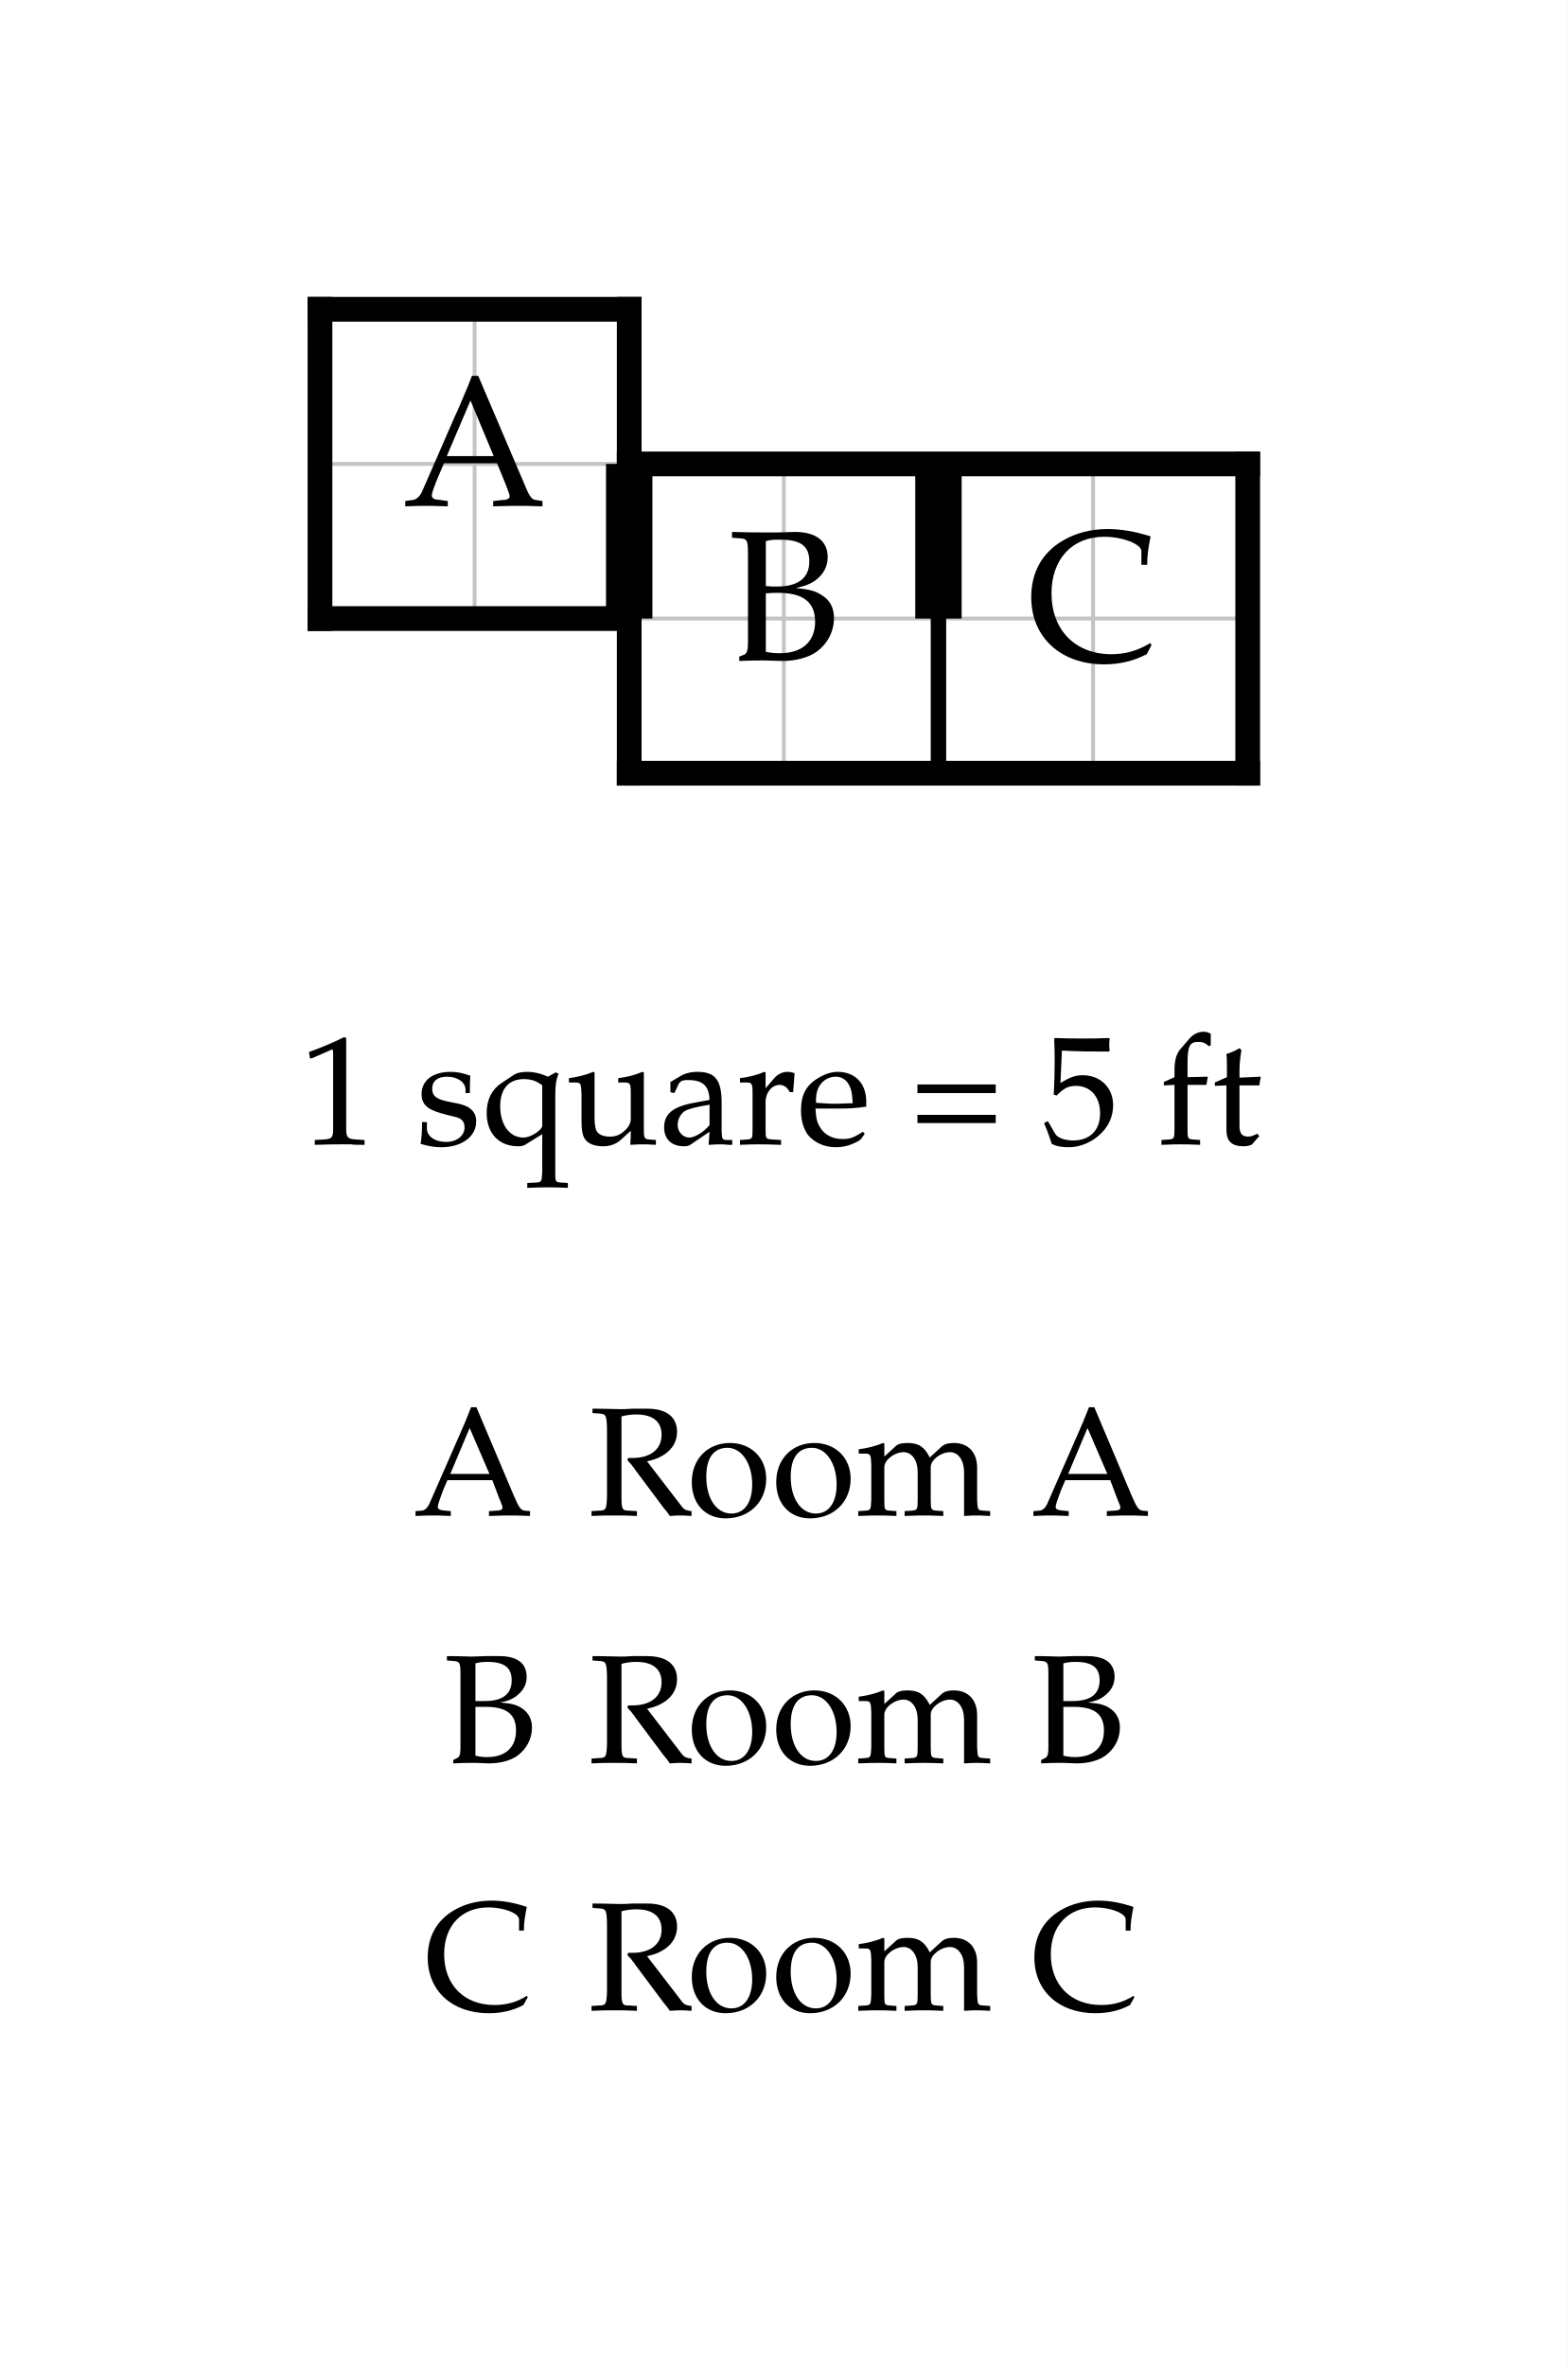
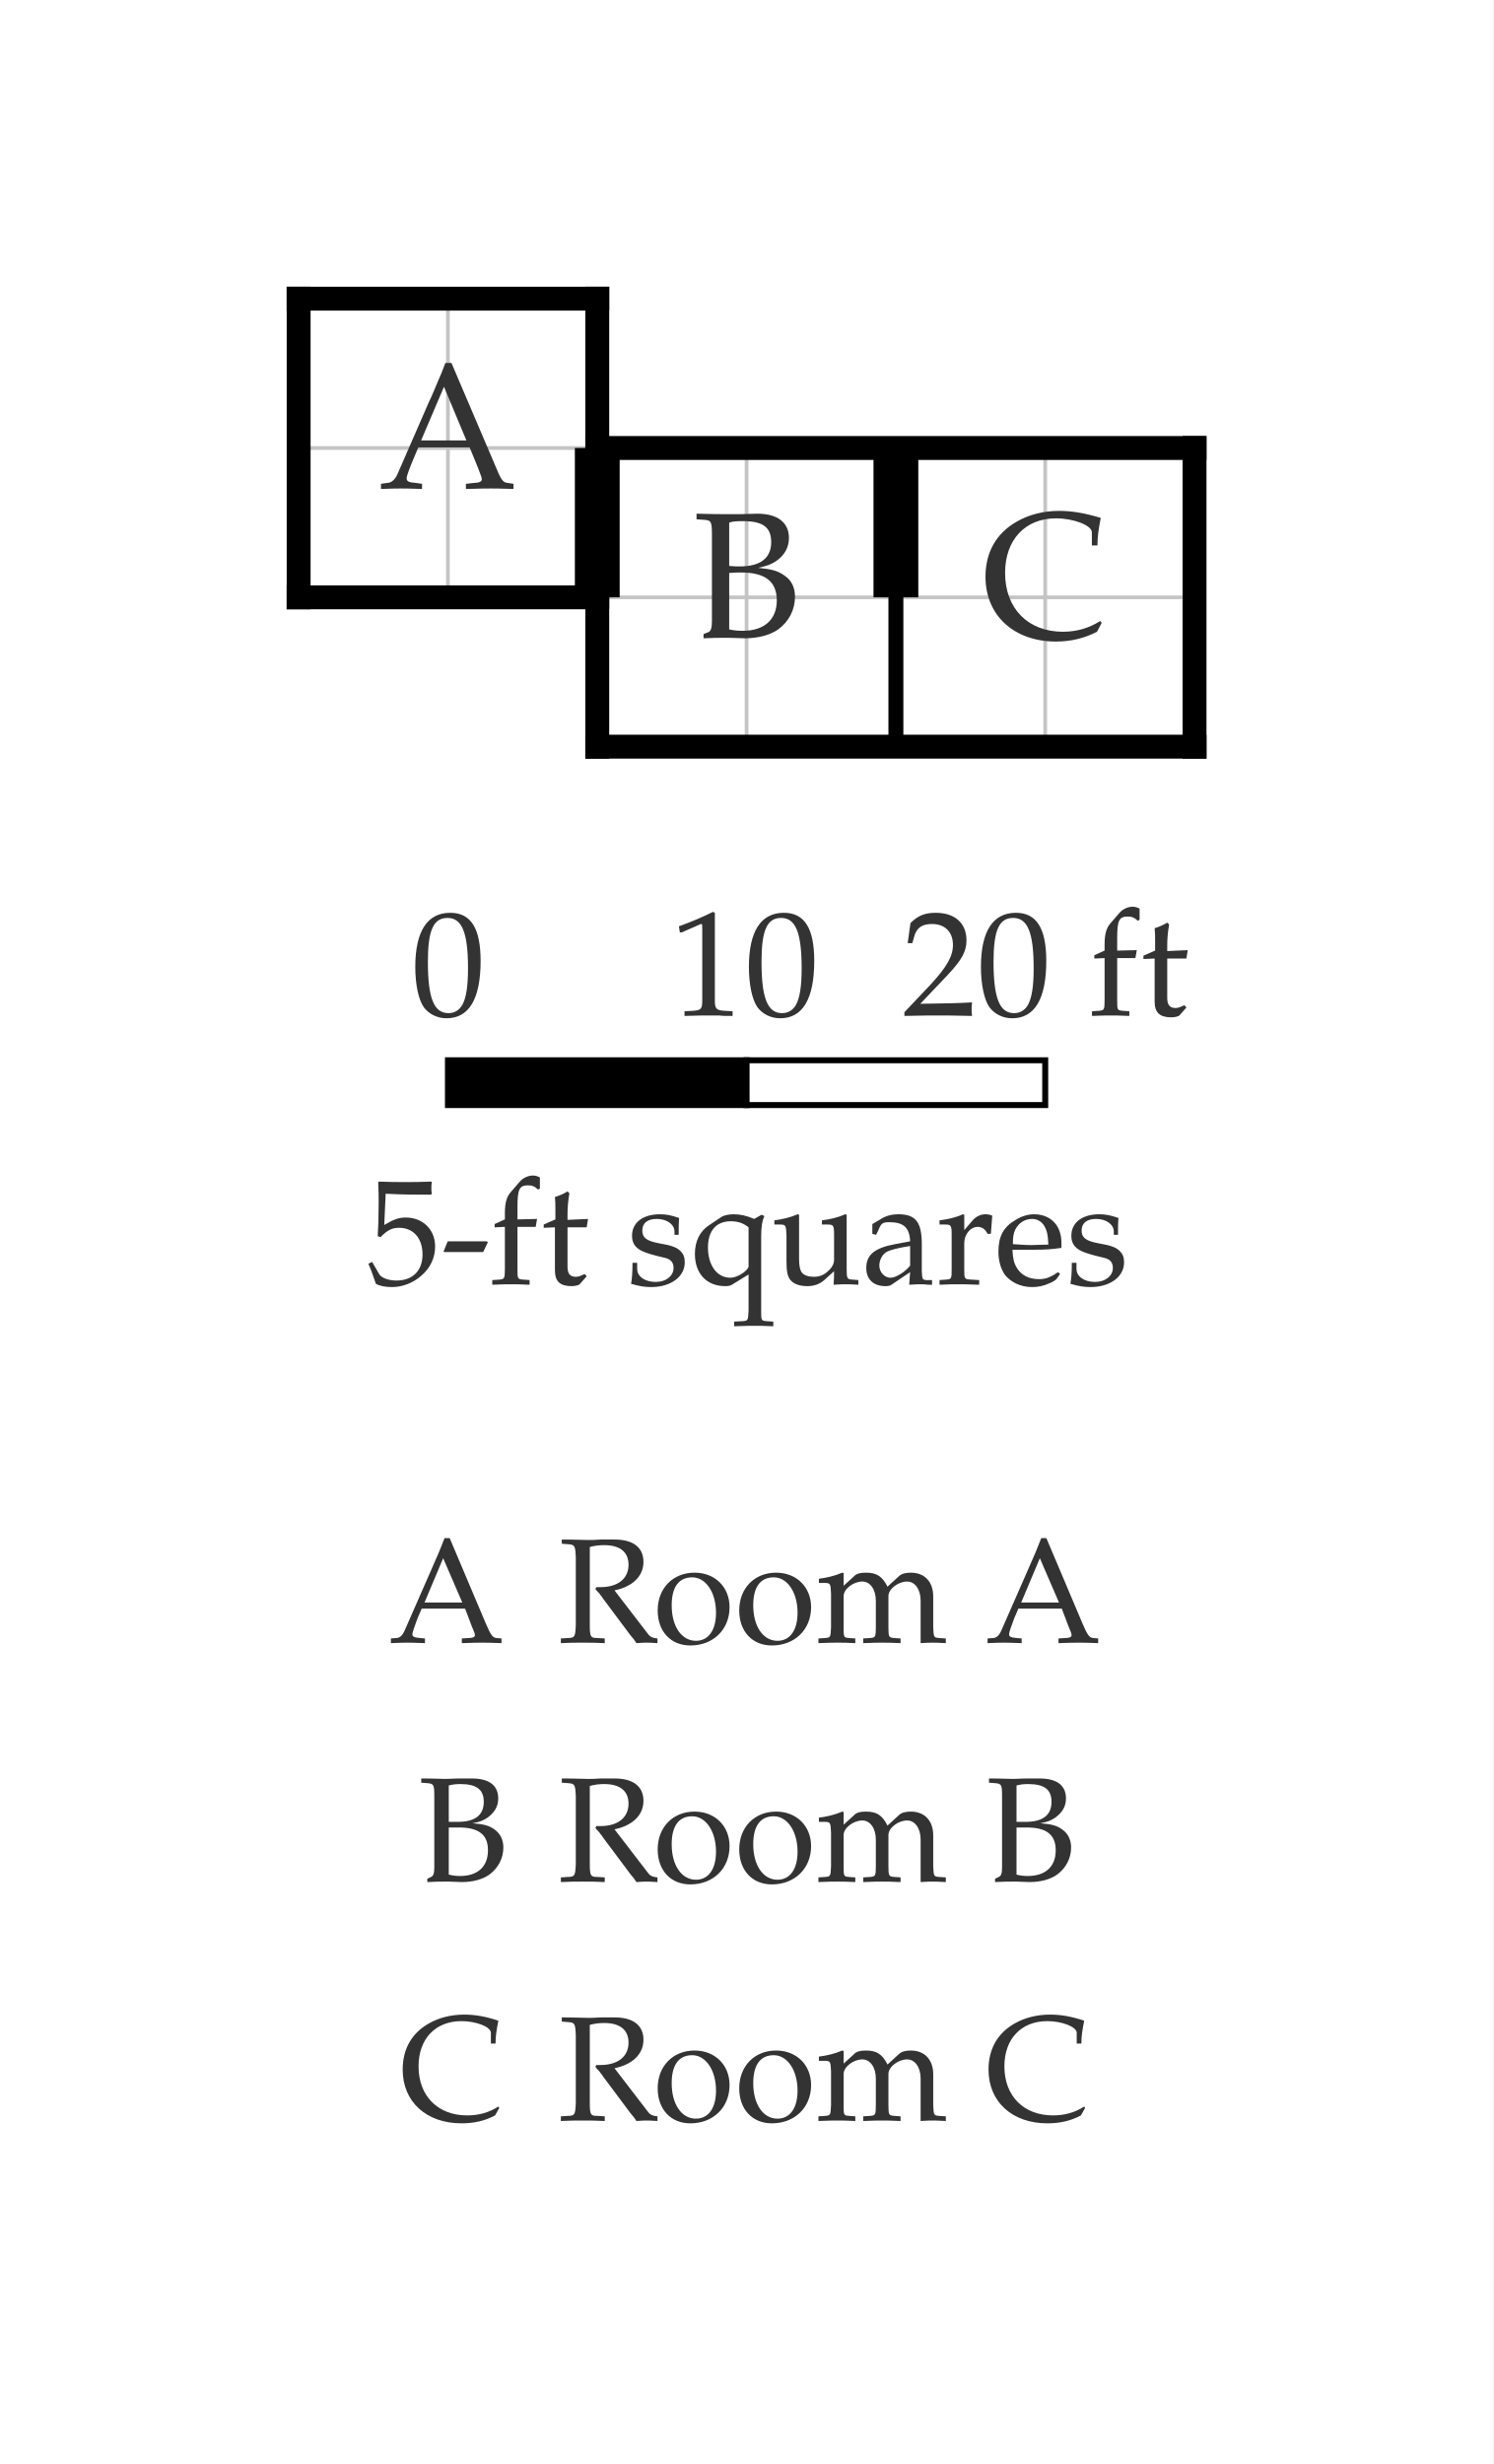
- <svg xmlns="http://www.w3.org/2000/svg" width="506.946" height="765" viewBox="-10.347 -10 50.695 76.5" font-family="Palatino, Georgia, Times New Roman, serif" font-weight="400" fill="black">
-   <rect x="-10.347" y="-10" width="50.695" height="76.5" fill="white" />
+ <svg xmlns="http://www.w3.org/2000/svg" width="500" height="825" viewBox="-10 -10 50 82.5" font-family="Palatino, Georgia, Times New Roman, serif" font-weight="400" fill="black">
+   <rect x="-10" y="-10" width="50" height="82.5" fill="white" />
  <defs>
    <clipPath id="plan-grid">
      <path d="M0 0h10v10h-10z M10 5h10v10h-10z M20 5h10v10h-10z" />
    </clipPath>
  </defs>
  <g class="grid" clip-path="url(#plan-grid)" stroke="#c4c4c4" stroke-width="0.125">
    <line x1="0" y1="0" x2="0" y2="15" />
    <line x1="5" y1="0" x2="5" y2="15" />
    <line x1="10" y1="0" x2="10" y2="15" />
    <line x1="15" y1="0" x2="15" y2="15" />
    <line x1="20" y1="0" x2="20" y2="15" />
    <line x1="25" y1="0" x2="25" y2="15" />
    <line x1="30" y1="0" x2="30" y2="15" />
    <line x1="0" y1="0" x2="30" y2="0" />
    <line x1="0" y1="5" x2="30" y2="5" />
    <line x1="0" y1="10" x2="30" y2="10" />
    <line x1="0" y1="15" x2="30" y2="15" />
  </g>
  <line class="wall interior" x1="10" y1="5" x2="10" y2="10" stroke="black" stroke-width="0.5" stroke-linecap="square" />
  <line class="wall interior" x1="20" y1="5" x2="20" y2="15" stroke="black" stroke-width="0.5" stroke-linecap="square" />
  <line class="wall exterior" x1="0" y1="0" x2="0" y2="10" stroke="black" stroke-width="0.8" stroke-linecap="square" />
  <line class="wall exterior" x1="0" y1="0" x2="10" y2="0" stroke="black" stroke-width="0.8" stroke-linecap="square" />
  <line class="wall exterior" x1="0" y1="10" x2="10" y2="10" stroke="black" stroke-width="0.8" stroke-linecap="square" />
  <line class="wall exterior" x1="10" y1="0" x2="10" y2="5" stroke="black" stroke-width="0.8" stroke-linecap="square" />
  <line class="wall exterior" x1="10" y1="5" x2="30" y2="5" stroke="black" stroke-width="0.8" stroke-linecap="square" />
  <line class="wall exterior" x1="10" y1="10" x2="10" y2="15" stroke="black" stroke-width="0.8" stroke-linecap="square" />
  <line class="wall exterior" x1="10" y1="15" x2="30" y2="15" stroke="black" stroke-width="0.8" stroke-linecap="square" />
  <line class="wall exterior" x1="30" y1="5" x2="30" y2="15" stroke="black" stroke-width="0.8" stroke-linecap="square" />
-   <text data-room="a" x="5" y="5" text-anchor="middle" dominant-baseline="central" font-size="6">A</text>
-   <text data-room="b" x="15" y="10" text-anchor="middle" dominant-baseline="central" font-size="6">B</text>
-   <text data-room="c" x="25" y="10" text-anchor="middle" dominant-baseline="central" font-size="6">C</text>
+   <text data-room="a" x="5" y="5" text-anchor="middle" dominant-baseline="central" font-size="6" fill="#333333">A</text>
+   <text data-room="b" x="15" y="10" text-anchor="middle" dominant-baseline="central" font-size="6" fill="#333333">B</text>
+   <text data-room="c" x="25" y="10" text-anchor="middle" dominant-baseline="central" font-size="6" fill="#333333">C</text>
  <line class="door" x1="10" y1="5" x2="10" y2="10" stroke="black" stroke-width="1.5" />
  <line class="door" x1="20" y1="5" x2="20" y2="10" stroke="black" stroke-width="1.5" />
-   <g class="scale" font-size="5">
-     <text x="-0.652" y="27">1 square = 5 ft</text>
+   <g class="scale" font-size="5" fill="#333333">
+     <text x="3.765" y="24">0</text>
+     <text x="12.438" y="24">10</text>
+     <text x="20.206" y="24">20 ft</text>
+     <text x="2.273" y="33">5-ft squares</text>
+     <rect x="5" y="25.5" width="10" height="1.5" fill="black" stroke="black" stroke-width="0.2" />
+     <rect x="15" y="25.5" width="10" height="1.5" fill="white" stroke="black" stroke-width="0.2" />
  </g>
-   <g class="key" font-size="5">
-     <text x="3.01" y="39">A</text>
-     <text x="8.672" y="39">Room A</text>
+   <g class="key" font-size="5" fill="#333333">
+     <text x="3.01" y="45">A</text>
+     <text x="8.672" y="45">Room A</text>
  </g>
-   <g class="key" font-size="5">
-     <text x="3.979" y="47">B</text>
-     <text x="8.672" y="47">Room B</text>
+   <g class="key" font-size="5" fill="#333333">
+     <text x="3.979" y="53">B</text>
+     <text x="8.672" y="53">Room B</text>
  </g>
-   <g class="key" font-size="5">
-     <text x="3.376" y="55">C</text>
-     <text x="8.672" y="55">Room C</text>
+   <g class="key" font-size="5" fill="#333333">
+     <text x="3.376" y="61">C</text>
+     <text x="8.672" y="61">Room C</text>
  </g>
</svg>
